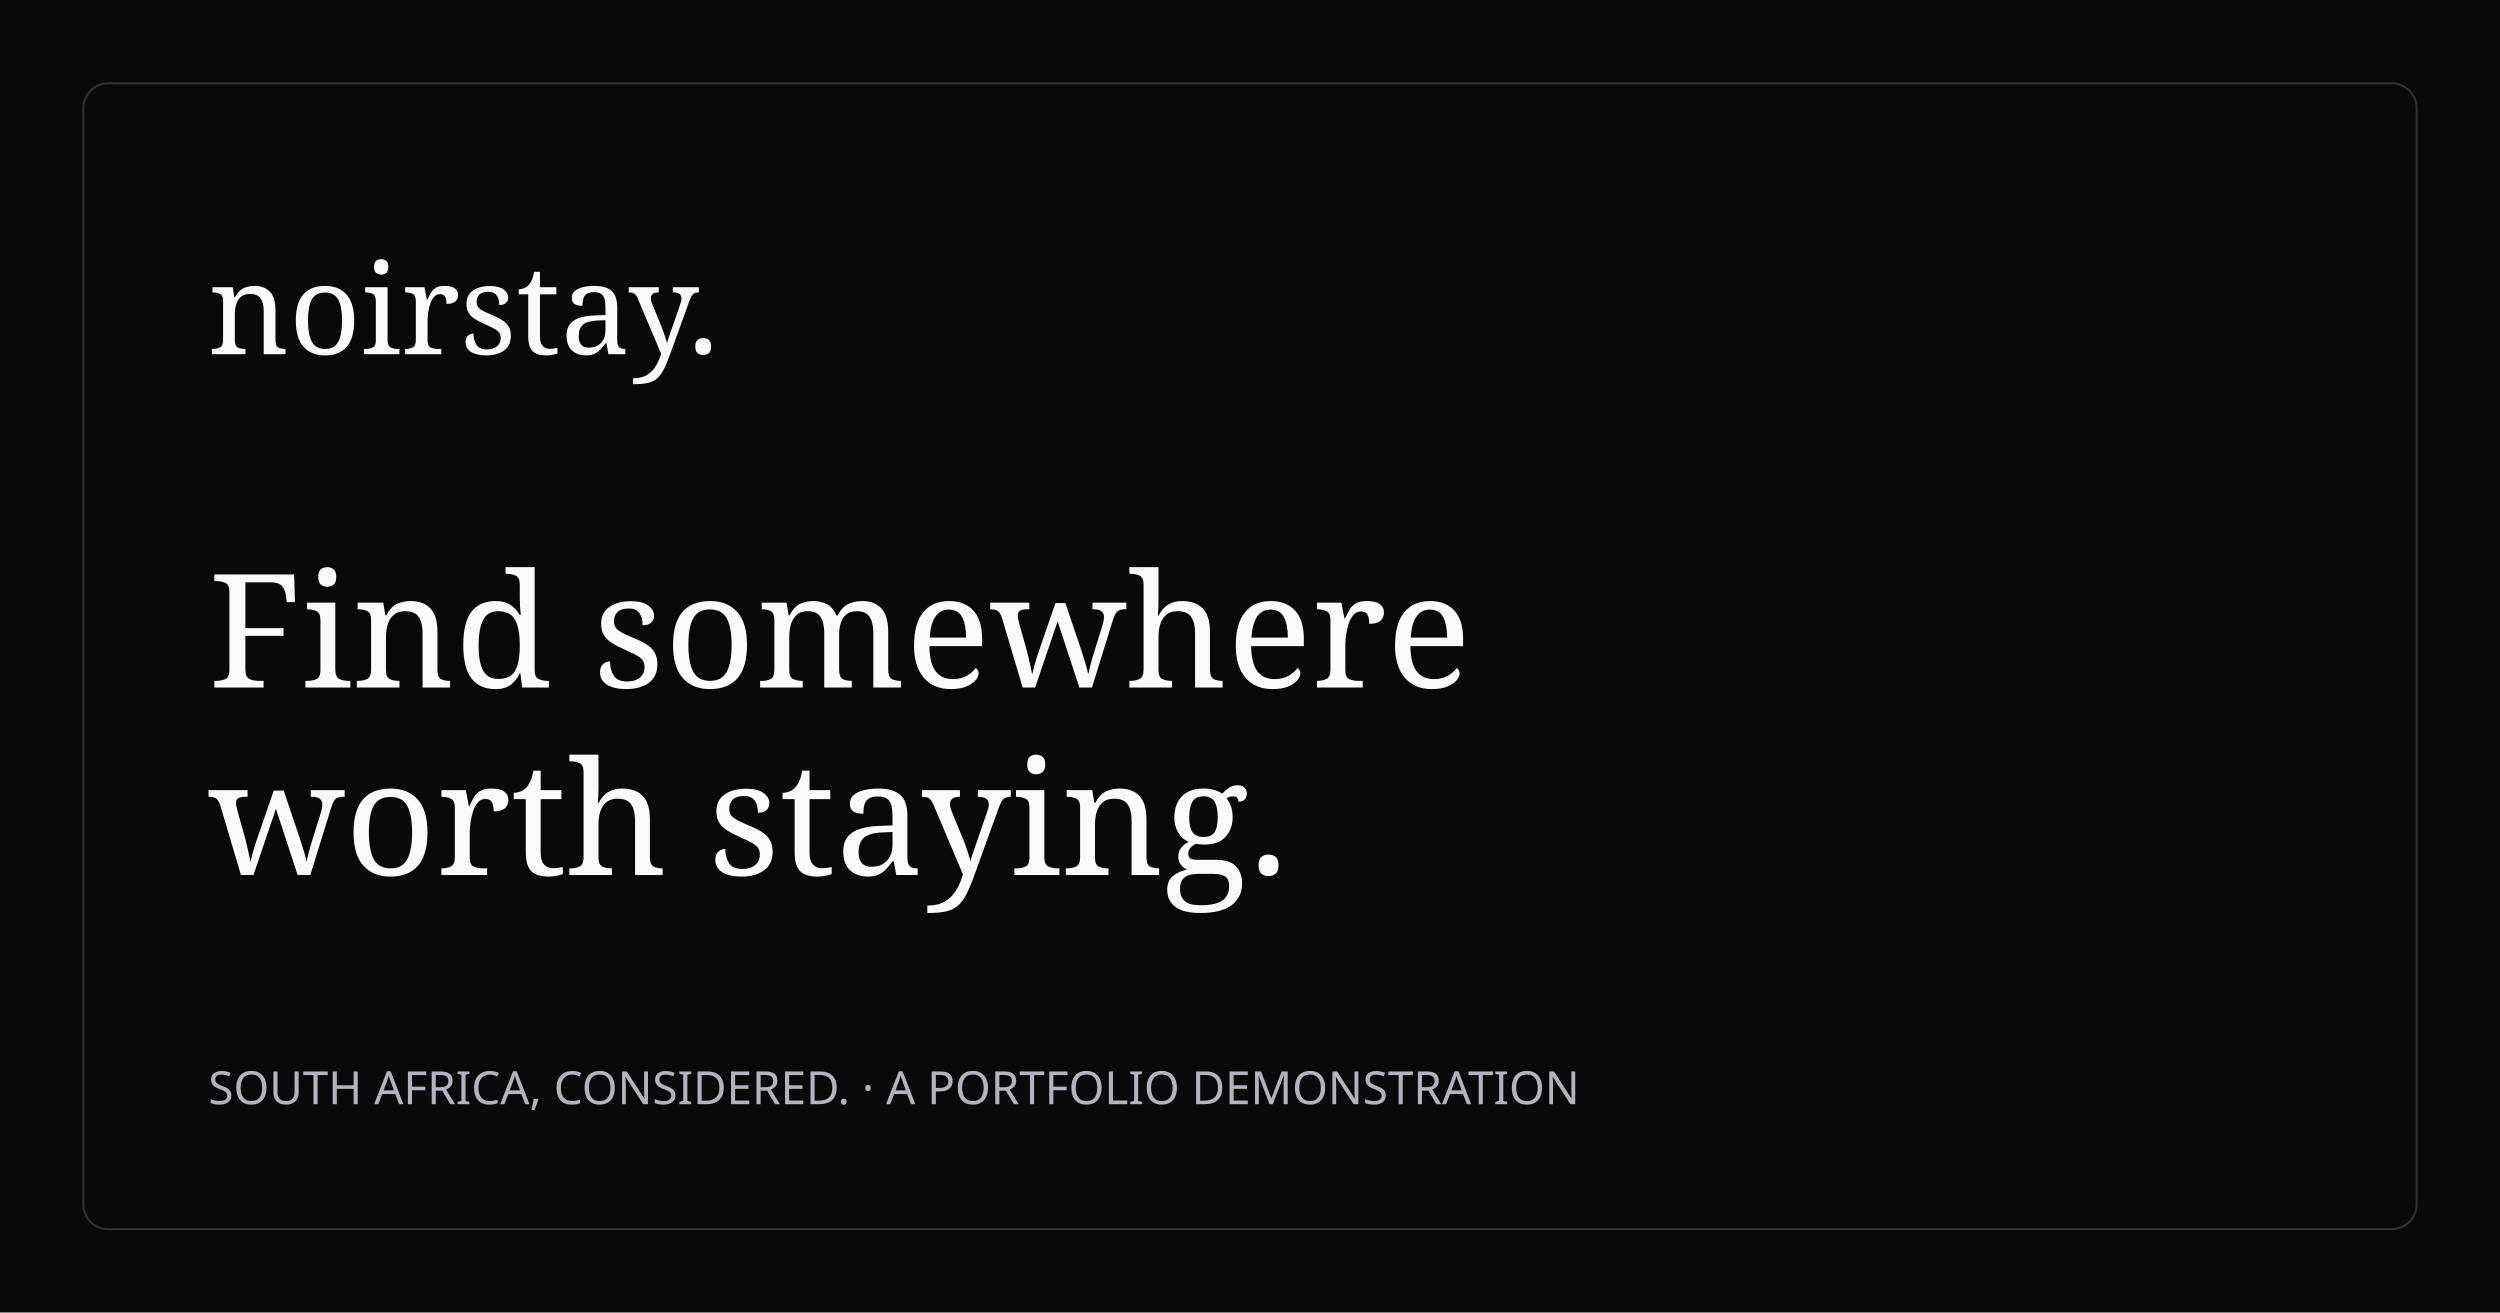
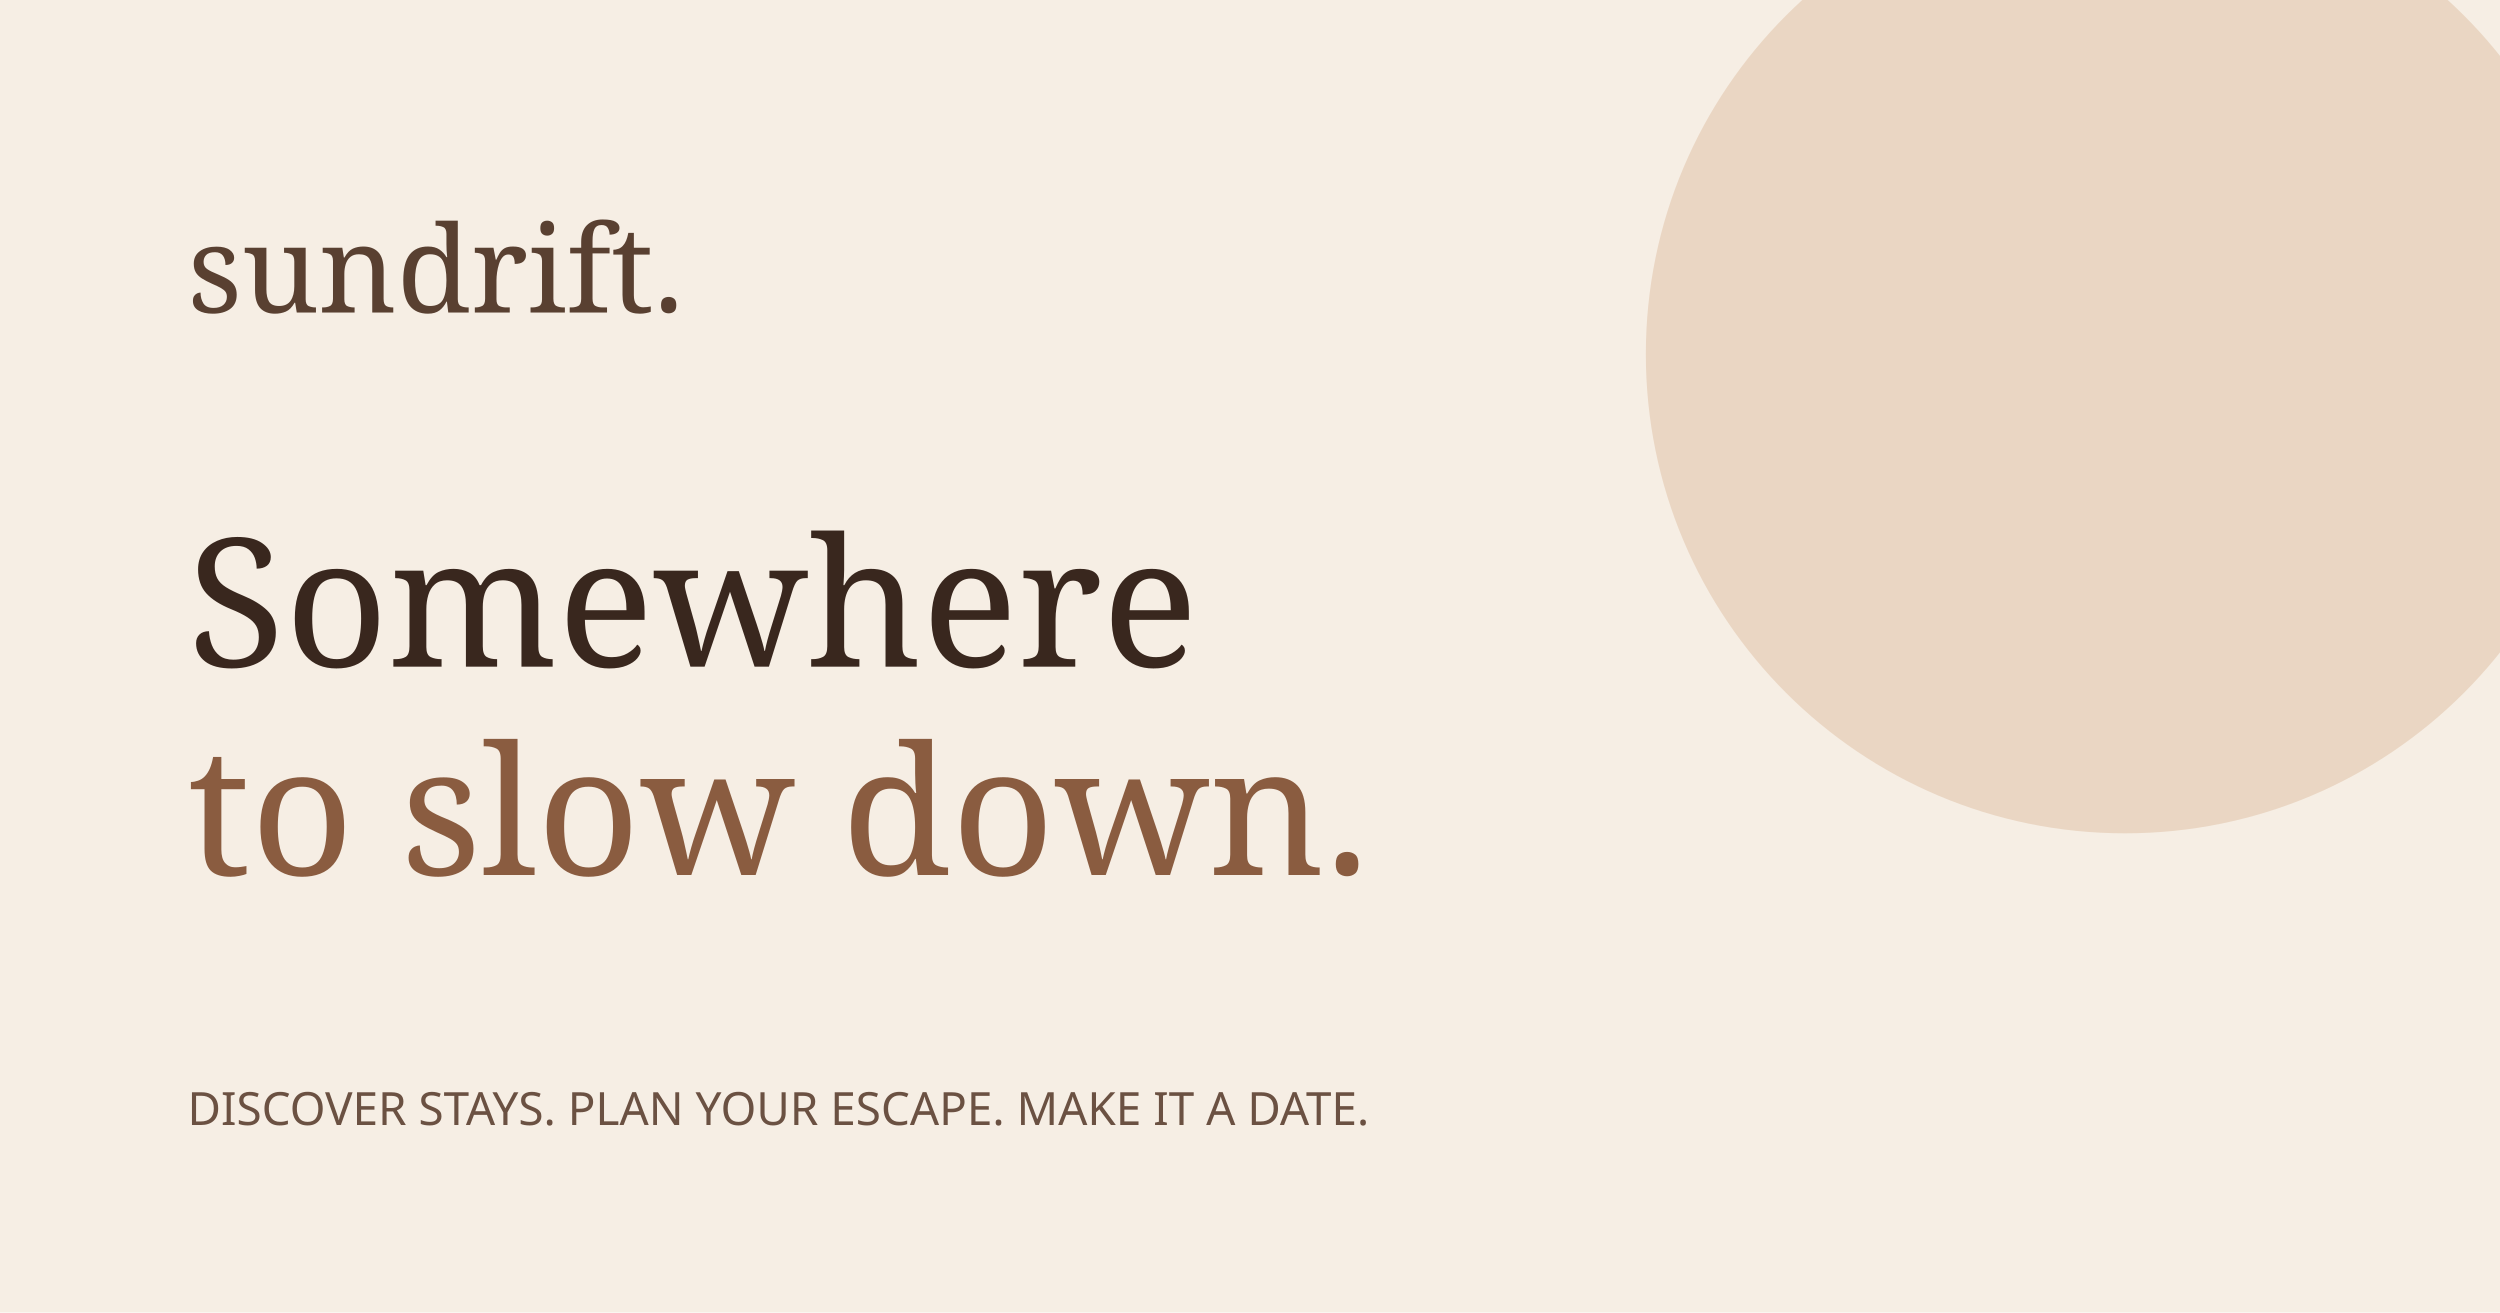
<svg xmlns="http://www.w3.org/2000/svg" width="1200" height="630">
-   <rect width="1200" height="630" fill="#09090b" />
-   <rect x="40" y="40" width="1120" height="550" rx="12" stroke="#303036" fill="none" />
-   <text x="100" y="170" fill="#fafafa" font-family="Georgia" font-size="60">noirstay.</text>
-   <text x="100" y="330" fill="#fafafa" font-family="Georgia" font-size="76">Find somewhere</text>
-   <text x="100" y="420" fill="#fafafa" font-family="Georgia" font-size="76">worth staying.</text>
-   <text x="100" y="530" fill="#b4b4be" font-family="sans-serif" font-size="22">SOUTH AFRICA, CONSIDERED. · A PORTFOLIO DEMONSTRATION</text>
+   <rect width="1200" height="630" fill="#f6eee4" />
+   <circle cx="1020" cy="170" r="230" fill="#ead6c3" />
+   <text x="90" y="150" fill="#594031" font-family="Georgia" font-size="58">sundrift.</text>
+   <text x="90" y="320" fill="#39271e" font-family="Georgia" font-size="86">Somewhere</text>
+   <text x="90" y="420" fill="#8a5c40" font-family="Georgia" font-size="86">to slow down.</text>
+   <text x="90" y="540" fill="#6b5142" font-family="sans-serif" font-size="22">DISCOVER STAYS. PLAN YOUR ESCAPE. MAKE IT A DATE.</text>
</svg>
